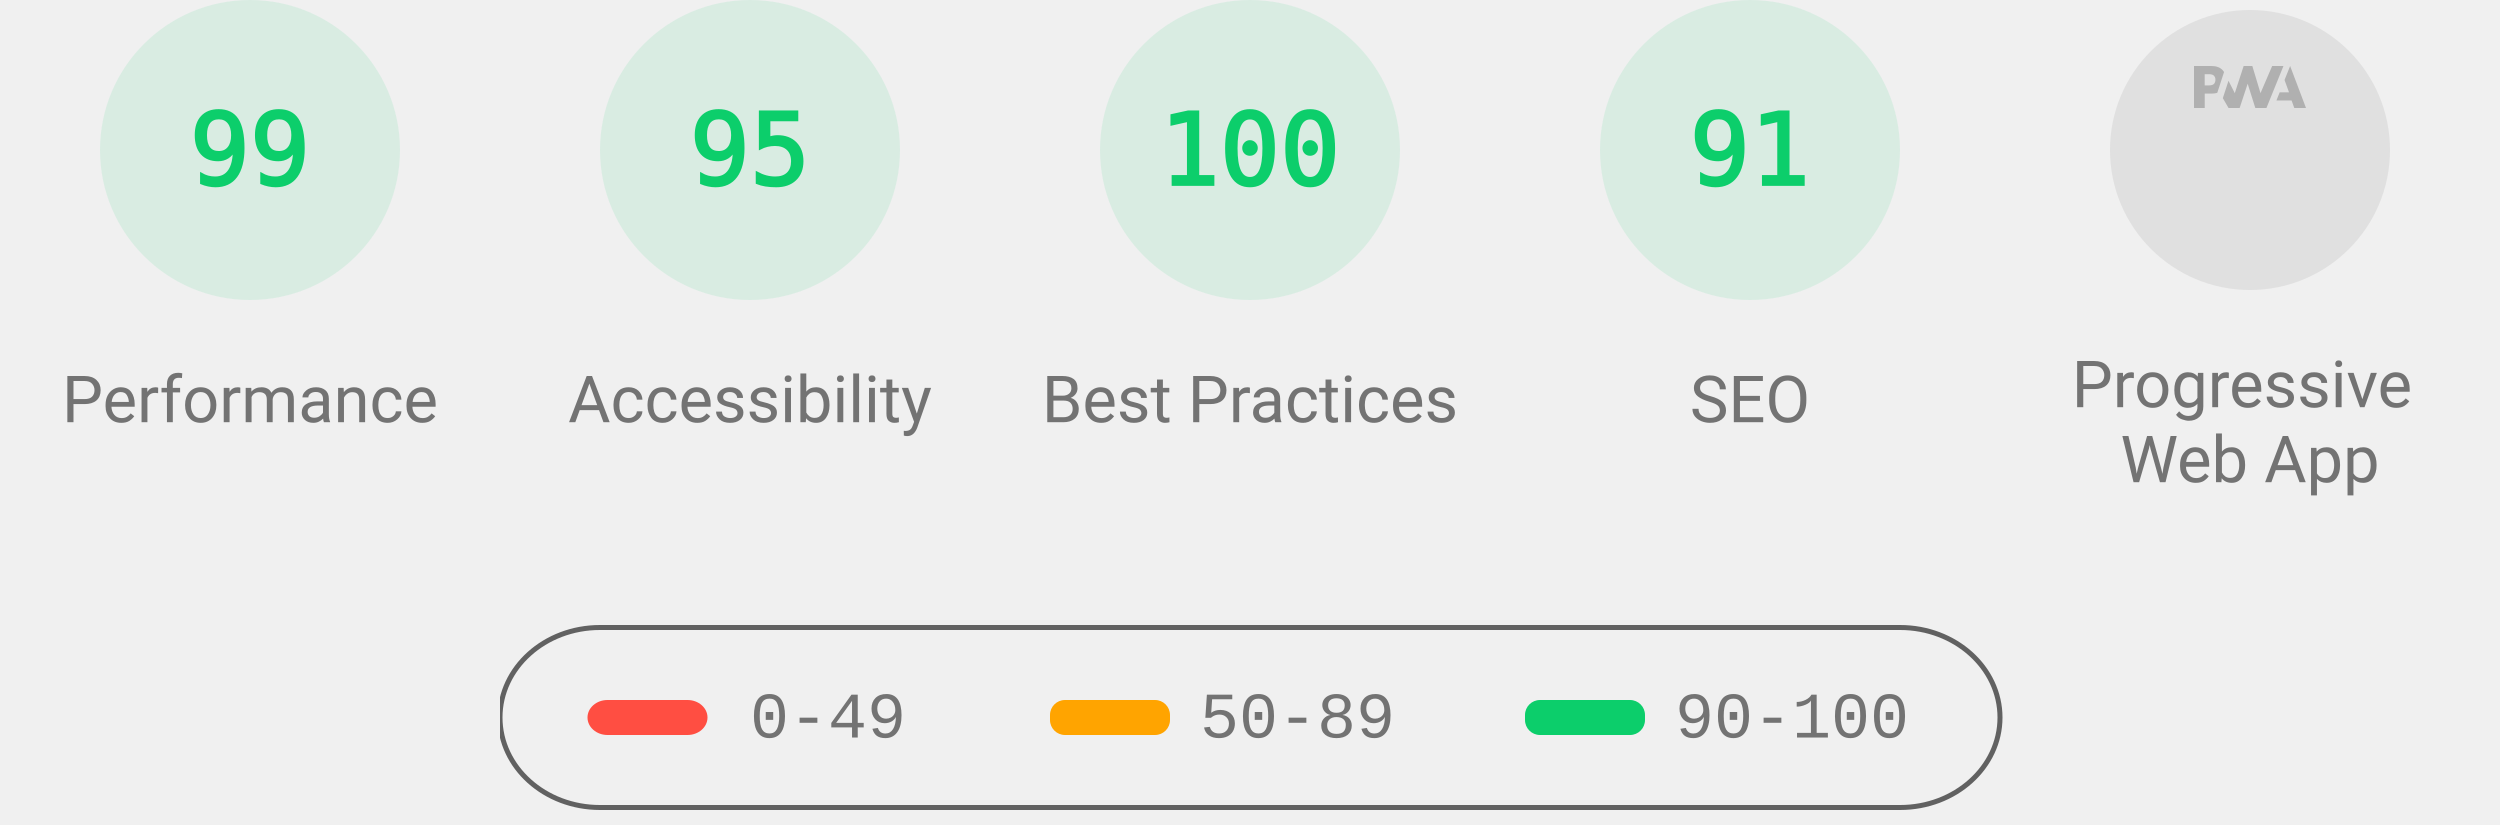
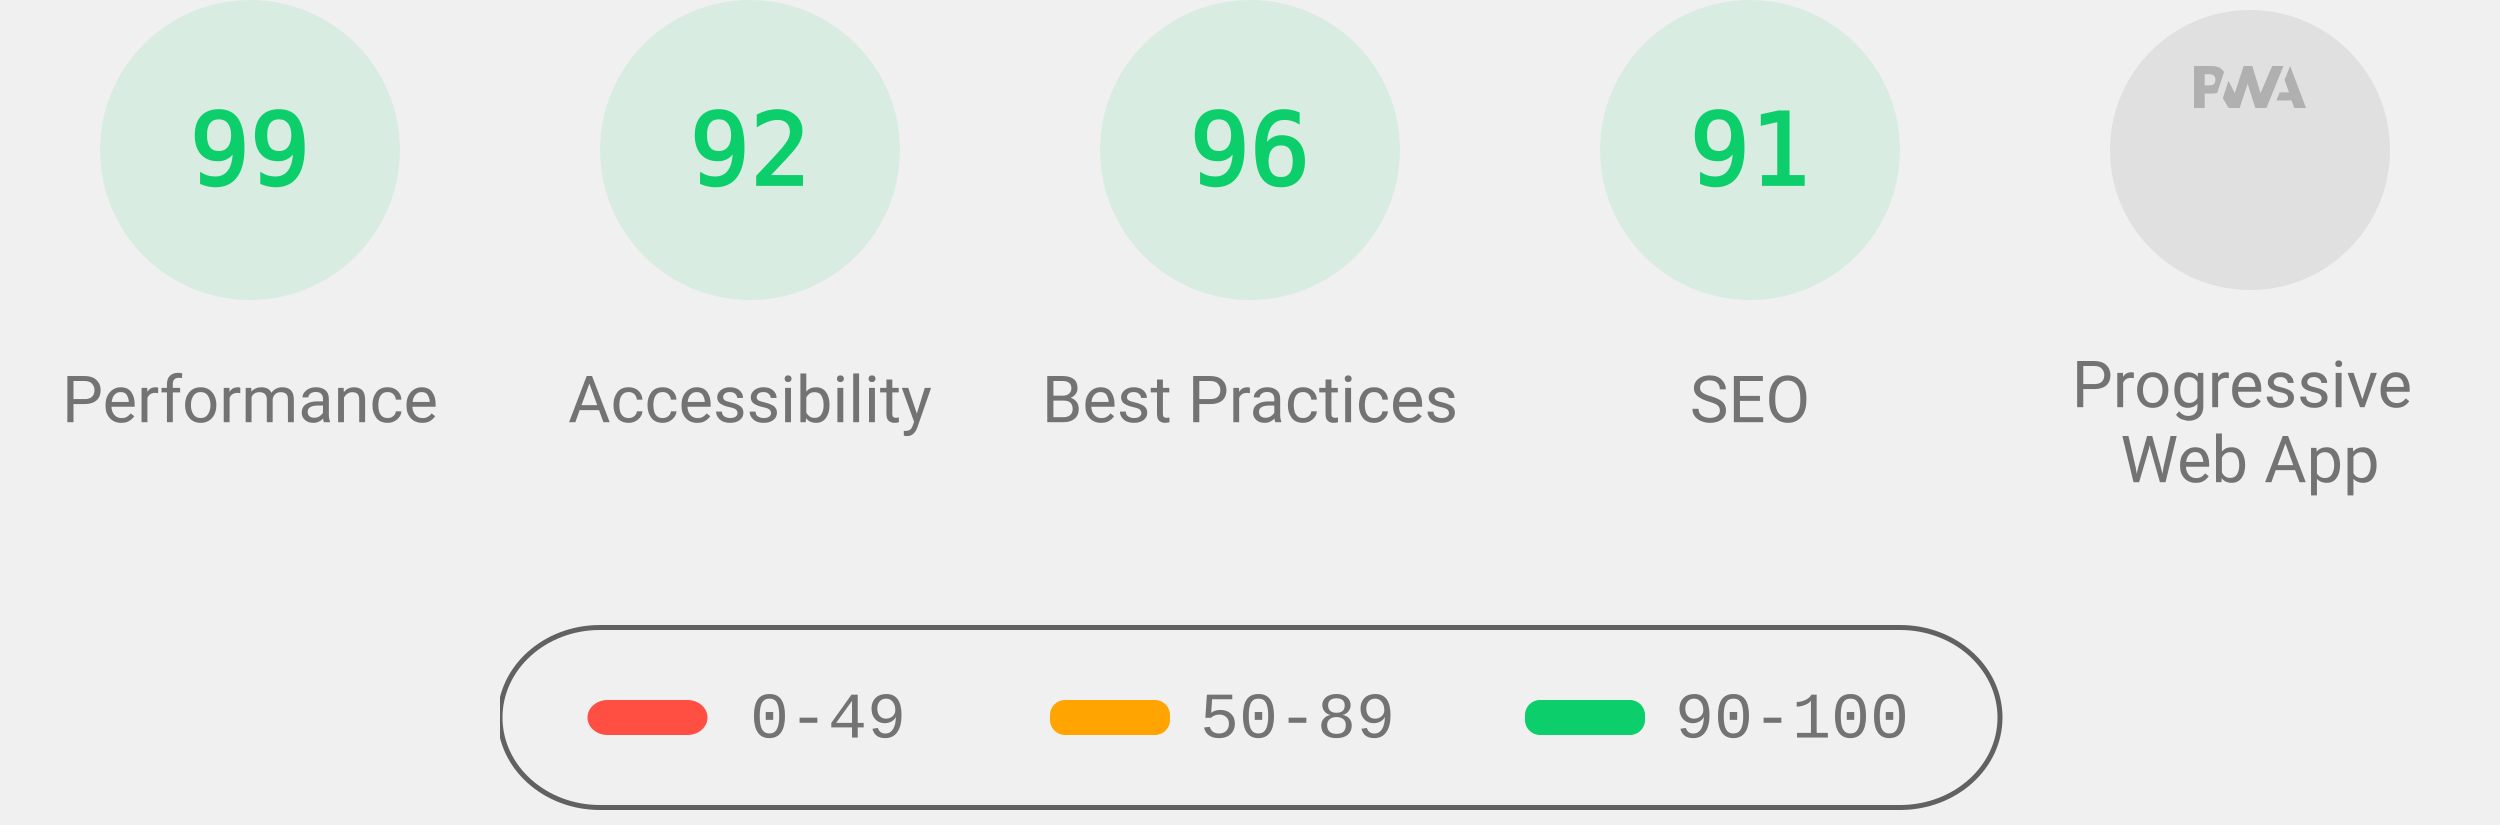
<svg xmlns="http://www.w3.org/2000/svg" class="theme--agnostic" fill="none" width="1000" height="330">
  <style>
			.gauge-base {
				opacity: 0.1
			}

			.gauge-arc {
				fill: none;
				animation-delay: 250ms;
				stroke-linecap: round;
				transform: rotate(-90deg);
				transform-origin: 100px 60px;
				animation: load-gauge 1s ease forwards
			}

			.guage-text {
				font-size: 40px;
				font-family: monospace;
				text-align: center
			}

			.guage-red {
				color: #ff4e42;
				fill: #ff4e42;
				stroke: #ff4e42
			}
			.guage-orange {
				color: #ffa400;
				fill: #ffa400;
				stroke: #ffa400
			}
			.guage-green {
				color: #0cce6b;
				fill: #0cce6b;
				stroke: #0cce6b
			}
			.theme--agnostic .guage-undefined {
				color: #5c5c5c;
				fill: #5c5c5c;
				stroke: #5c5c5c
			}
			.theme--light .guage-undefined {
				color: #1e1e1e;
				fill: #1e1e1e;
				stroke: #1e1e1e
			}
			.theme--dark .guage-undefined {
				color: #f5f5f5;
				fill: #f5f5f5;
				stroke: #f5f5f5
			}

			.guage-title {
				stroke: none;
				font-size: 26px;
				line-height: 26px;
				font-family: Roboto, Halvetica, Arial, sans-serif
			}
			.metric.guage-title {
				font-family: 'Courier New', Courier, monospace
			}
			.theme--agnostic .guage-title {
				color: #737373;
				fill: #737373
			}
			.theme--light .guage-title {
				color: #212121;
				fill: #212121
			}
			.theme--dark .guage-title {
				color: #f5f5f5;
				fill: #f5f5f5
			}

			@keyframes load-gauge {
				from {
					stroke-dasharray: 0 352.858
				}
			}
			.lh-gauge--pwa__disc {
				fill: #e0e0e0
			}
			.lh-gauge--pwa__logo {
				position: relative;
				fill: #b0b0b0
			}
			.lh-gauge--pwa__invisible {
				display: none
			}
			.lh-gauge--pwa__visible {
				display: inline
			}
			.guage-invisible {
				display: none
			}
			.lh-gauge--pwa__logo--primary-color {
				fill: #304ffe
			}
			.theme--agnostic .lh-gauge--pwa__logo--secondary-color {
				fill: #787878
			}
			.theme--light .lh-gauge--pwa__logo--secondary-color {
				fill: #3d3d3d
			}
			.theme--dark .lh-gauge--pwa__logo--secondary-color {
				fill: #d8b6b6
			}
			.theme--light #svg_2 {
				stroke: #00000022
			}
			.theme--agnostic #svg_2 {
				stroke: #616161
			}
			.theme--light #svg_2 {
				stroke: #00000022
			}
			.theme--dark #svg_2 {
				stroke: #f5f5f566
			}
		</style>
  <svg class="guage-div guage-perf guage-green" viewBox="0 0 200 200" width="200" height="200" x="0" y="0">
    <circle class="gauge-base" r="56" cx="100" cy="60" stroke-width="8" />
    <circle class="gauge-arc guage-arc-1" r="56" cx="100" cy="60" stroke-width="8" style="stroke-dasharray: 348.339, 351.858;" />
    <text class="guage-text" x="100px" y="60px" alignment-baseline="central" dominant-baseline="central" text-anchor="middle">99</text>
    <text class="guage-title" x="100px" y="160px" alignment-baseline="central" dominant-baseline="central" text-anchor="middle">Performance</text>
  </svg>,<svg class="guage-div guage-perf guage-green" viewBox="0 0 200 200" width="200" height="200" x="200" y="0">
    <circle class="gauge-base" r="56" cx="100" cy="60" stroke-width="8" />
-     <circle class="gauge-arc guage-arc-1" r="56" cx="100" cy="60" stroke-width="8" style="stroke-dasharray: 334.265, 351.858;" />
-     <text class="guage-text" x="100px" y="60px" alignment-baseline="central" dominant-baseline="central" text-anchor="middle">95</text>
+     <circle class="gauge-arc guage-arc-1" r="56" cx="100" cy="60" stroke-width="8" style="stroke-dasharray: 323.709, 351.858;" />
+     <text class="guage-text" x="100px" y="60px" alignment-baseline="central" dominant-baseline="central" text-anchor="middle">92</text>
    <text class="guage-title" x="100px" y="160px" alignment-baseline="central" dominant-baseline="central" text-anchor="middle">Accessibility</text>
  </svg>,<svg class="guage-div guage-perf guage-green" viewBox="0 0 200 200" width="200" height="200" x="400" y="0">
    <circle class="gauge-base" r="56" cx="100" cy="60" stroke-width="8" />
-     <circle class="gauge-arc guage-arc-1" r="56" cx="100" cy="60" stroke-width="8" style="stroke-dasharray: 351.858, 351.858;" />
-     <text class="guage-text" x="100px" y="60px" alignment-baseline="central" dominant-baseline="central" text-anchor="middle">100</text>
+     <circle class="gauge-arc guage-arc-1" r="56" cx="100" cy="60" stroke-width="8" style="stroke-dasharray: 337.784, 351.858;" />
+     <text class="guage-text" x="100px" y="60px" alignment-baseline="central" dominant-baseline="central" text-anchor="middle">96</text>
    <text class="guage-title" x="100px" y="160px" alignment-baseline="central" dominant-baseline="central" text-anchor="middle">Best Practices</text>
  </svg>,<svg class="guage-div guage-perf guage-green" viewBox="0 0 200 200" width="200" height="200" x="600" y="0">
    <circle class="gauge-base" r="56" cx="100" cy="60" stroke-width="8" />
    <circle class="gauge-arc guage-arc-1" r="56" cx="100" cy="60" stroke-width="8" style="stroke-dasharray: 320.191, 351.858;" />
    <text class="guage-text" x="100px" y="60px" alignment-baseline="central" dominant-baseline="central" text-anchor="middle">91</text>
    <text class="guage-title" x="100px" y="160px" alignment-baseline="central" dominant-baseline="central" text-anchor="middle">SEO</text>
  </svg>,<svg class="guage-div guage-pwa" viewBox="0 0 200 200" width="200" height="200" x="800" y="0">
    <svg viewBox="0 0 60 60" width="112" height="112" x="44" y="4">
      <defs>
        <linearGradient id="lh-gauge--pwa__check-circle__gradient-0" x1="50%" y1="0%" x2="50%" y2="100%">
          <stop stop-color="#00C852" offset="0%" />
          <stop stop-color="#009688" offset="100%" />
        </linearGradient>
        <linearGradient id="lh-gauge--pwa__installable__shadow-gradient-0" x1="76.056%" x2="24.111%" y1="82.995%" y2="24.735%">
          <stop stop-color="#A5D6A7" offset="0%" />
          <stop stop-color="#80CBC4" offset="100%" />
        </linearGradient>
        <linearGradient id="lh-gauge--pwa__fast-reliable__shadow-gradient-0" x1="76.056%" y1="82.995%" x2="25.678%" y2="26.493%">
          <stop stop-color="#64B5F6" offset="0%" />
          <stop stop-color="#2979FF" offset="100%" />
        </linearGradient>
        <g id="lh-gauge--pwa__fast-reliable-badge-0">
          <circle fill="#FFFFFF" cx="10" cy="10" r="10" />
          <path fill="#304FFE" d="M10 3.58l5.25 2.34v3.5c0 3.23-2.24 6.26-5.25 7-3.01-.74-5.25-3.77-5.25-7v-3.5L10 3.58zm-.47 10.74l2.76-4.83.03-.07c.04-.08 0-.24-.22-.24h-1.64l.47-3.26h-.47l-2.7 4.77c-.02.01.05-.1-.04.05-.09.16-.1.31.18.31h1.63l-.47 3.27h.47z" />
        </g>
        <g id="lh-gauge--pwa__installable-badge-0">
          <circle fill="#FFFFFF" cx="10" cy="10" r="10" />
          <path fill="#009688" d="M10 4.167A5.835 5.835 0 0 0 4.167 10 5.835 5.835 0 0 0 10 15.833 5.835 5.835 0 0 0 15.833 10 5.835 5.835 0 0 0 10 4.167zm2.917 6.416h-2.334v2.334H9.417v-2.334H7.083V9.417h2.334V7.083h1.166v2.334h2.334v1.166z" />
        </g>
      </defs>
      <g stroke="none" fill-rule="nonzero">
        <circle class="lh-gauge--pwa__disc" cx="30" cy="30" r="30" />
        <g class="lh-gauge--pwa__logo">
          <path d="M35.66 19.39l.7-1.75h2L37.4 15 38.6 12l3.4 9h-2.51l-.58-1.61z" />
          <path d="M33.52 21l3.65-9h-2.42l-2.5 5.82L30.5 12h-1.86l-1.9 5.82-1.35-2.65-1.21 3.72L25.4 21h2.38l1.72-5.2 1.64 5.2z" />
          <path fill-rule="nonzero" d="M20.3 17.91h1.48c.45 0 .85-.05 1.2-.15l.39-1.18 1.07-3.3a2.64 2.64 0 0 0-.28-.37c-.55-.6-1.36-.91-2.42-.91H18v9h2.3V17.9zm1.96-3.84c.22.22.33.5.33.87 0 .36-.1.65-.29.87-.2.23-.59.35-1.15.35h-.86v-2.41h.87c.52 0 .89.1 1.1.32z" />
        </g>
        <rect class="lh-gauge--pwa__component lh-gauge--pwa__na-line lh-gauge--pwa__invisible" fill="#FFFFFF" x="20" y="32" width="20" height="4" rx="2" />
        <g class="lh-gauge--pwa__component lh-gauge--pwa__fast-reliable-badge lh-gauge--pwa__invisible" transform="translate(20, 29)">
          <path fill="url(#lh-gauge--pwa__fast-reliable__shadow-gradient-0)" d="M33.63 19.49A30 30 0 0 1 16.2 30.36L3 17.14 17.14 3l16.49 16.49z" />
          <use href="#lh-gauge--pwa__fast-reliable-badge-0" />
        </g>
        <g class="lh-gauge--pwa__component lh-gauge--pwa__installable-badge lh-gauge--pwa__invisible" transform="translate(20, 29)">
          <path fill="url(#lh-gauge--pwa__installable__shadow-gradient-0)" d="M33.629 19.487c-4.272 5.453-10.391 9.39-17.415 10.869L3 17.142 17.142 3 33.63 19.487z" />
          <use href="#lh-gauge--pwa__installable-badge-0" />
        </g>
        <g class="lh-gauge--pwa__component lh-gauge--pwa__fast-reliable-installable-badges lh-gauge--pwa__invisible">
          <g transform="translate(8, 29)">
            <path fill="url(#lh-gauge--pwa__fast-reliable__shadow-gradient-0)" d="M16.321 30.463L3 17.143 17.142 3l22.365 22.365A29.864 29.864 0 0 1 22 31c-1.942 0-3.84-.184-5.679-.537z" />
            <use href="#lh-gauge--pwa__fast-reliable-badge-0" />
          </g>
          <g transform="translate(32, 29)">
            <path fill="url(#lh-gauge--pwa__installable__shadow-gradient-0)" d="M25.982 11.84a30.107 30.107 0 0 1-13.08 15.203L3 17.143 17.142 3l8.84 8.84z" />
            <use href="#lh-gauge--pwa__installable-badge-0" />
          </g>
        </g>
        <g class="lh-gauge--pwa__component lh-gauge--pwa__check-circle lh-gauge--pwa__invisible" transform="translate(18, 28)">
          <circle fill="#FFFFFF" cx="12" cy="12" r="12" />
          <path fill="url(#lh-gauge--pwa__check-circle__gradient-0)" d="M12 2a10 10 0 1 0 0 20 10 10 0 0 0 0-20zm-2 15l-5-5 1.41-1.41L10 14.17l7.59-7.59L19 8l-9 9z" />
        </g>
      </g>
    </svg>
    <text class="guage-title" y="160px" alignment-baseline="central" dominant-baseline="central" text-anchor="middle">
      <tspan x="100px" dy="-6px">Progressive</tspan>
      <tspan x="100px" dy="30px">Web App</tspan>
    </text>
  </svg>
  <svg width="604" height="76" x="200" y="250">
    <g>
      <rect fill="none" id="canvas_background" height="80" width="604" y="-1" x="-1" />
      <g display="none" overflow="visible" y="0" x="0" height="100%" width="100%" id="canvasGrid">
        <rect fill="url(#gridpattern)" stroke-width="0" y="0" x="0" height="100%" width="100%" />
      </g>
    </g>
    <g>
      <rect fill-opacity="0" stroke-width="2" rx="40" id="svg_2" height="72" width="600" y="1" x="0" fill="#000000" />
      <rect stroke="#000" rx="8" id="svg_3" height="14" width="48" y="30" x="35" stroke-opacity="null" stroke-width="0" fill="#ff4e42" />
      <rect stroke="#000" rx="6" id="svg_4" height="14" width="48" y="30" x="220" stroke-opacity="null" stroke-width="0" fill="#ffa400" />
      <rect stroke="#000" rx="6" id="svg_5" height="14" width="48" y="30" x="410" stroke-opacity="null" stroke-width="0" fill="#0cce6b" />
      <text class="metric guage-title" xml:space="preserve" text-anchor="start" font-size="26" id="svg_6" y="45" x="100" stroke-opacity="null" stroke-width="0" stroke="#000">0-49</text>
      <text class="metric guage-title" xml:space="preserve" text-anchor="start" font-size="26" id="svg_7" y="45" x="280" stroke-opacity="null" stroke-width="0" stroke="#000">50-89</text>
      <text class="metric guage-title" xml:space="preserve" text-anchor="start" font-size="26" id="svg_8" y="45" x="470" stroke-opacity="null" stroke-width="0" stroke="#000">90-100</text>
    </g>
  </svg>
</svg>
